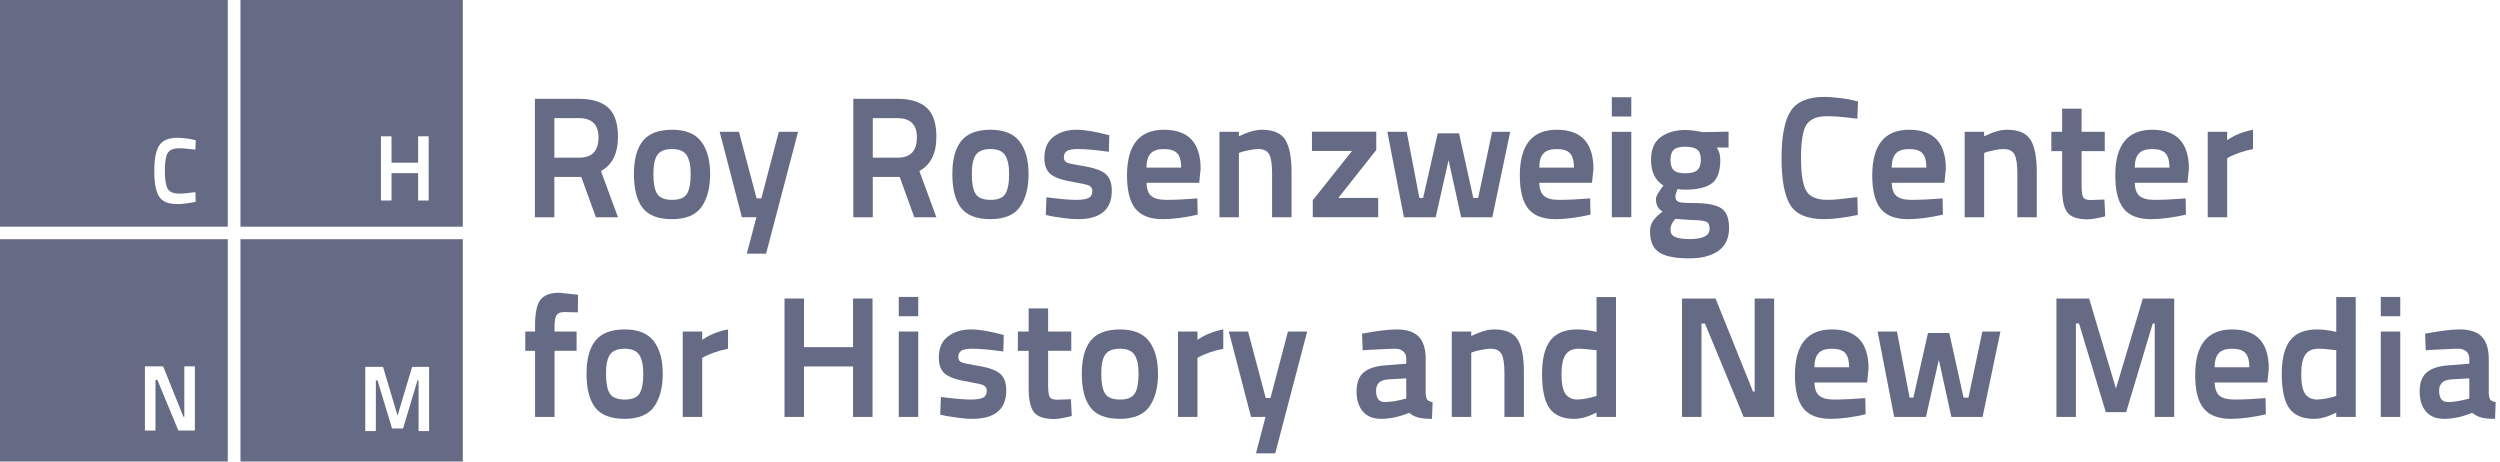
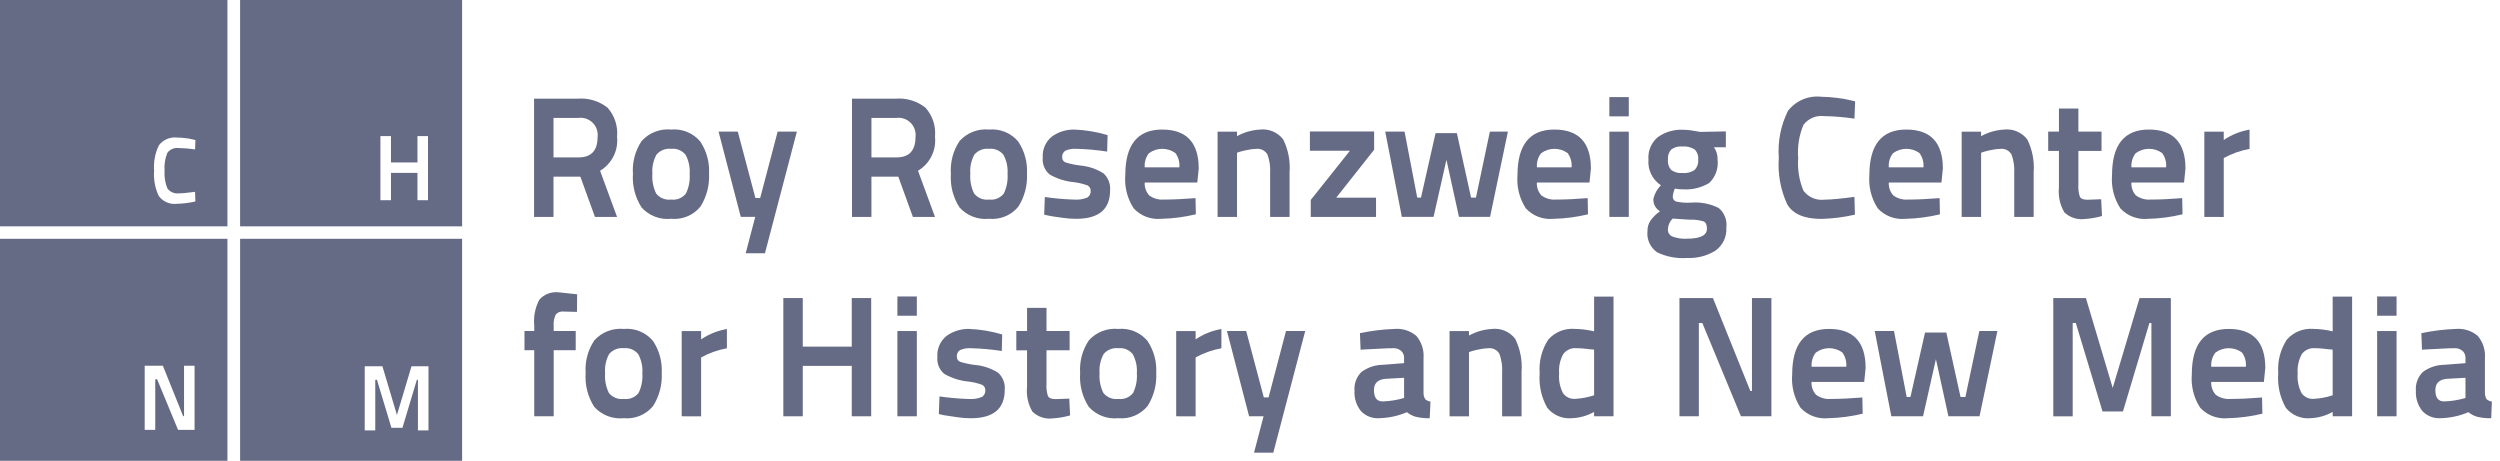
- <svg xmlns="http://www.w3.org/2000/svg" viewBox="0 0 260 48">
+ <svg xmlns="http://www.w3.org/2000/svg" width="217" height="40" viewBox="0 0 217 40">
  <g>
-     <path fill="#666B85" d="M0,0v23.576h23.689V0H0z M17.441,19.632c0.198,0.336,0.6,0.505,1.207,0.505c0.18,0,0.395-0.013,0.65-0.038     c0.442-0.044,0.682-0.071,0.721-0.08l0.301-0.038l0.029,1.005c-0.742,0.157-1.375,0.237-1.896,0.24     c-0.959,0-1.601-0.272-1.924-0.816c-0.323-0.527-0.484-1.402-0.484-2.624c0-1.244,0.172-2.132,0.517-2.663     c0.348-0.528,0.976-0.792,1.89-0.792c0.252,0,0.536,0.02,0.855,0.059c0.288,0.031,0.54,0.074,0.758,0.13l0.293,0.069l-0.038,0.973     c-0.755-0.098-1.324-0.145-1.711-0.142c-0.572,0-0.962,0.165-1.169,0.495c-0.197,0.323-0.297,0.947-0.297,1.871     C17.144,18.671,17.244,19.287,17.441,19.632z" />
-     <path fill="#666B85" d="M25.009,0v23.576h23.124V0H25.009z M44.581,20.853h-1.098v-2.846h-2.765v2.846h-1.099v-6.677h1.099v2.742     h2.765v-2.742h1.098V20.853z" />
-     <path fill="#666B85" d="M0,24.875V48h23.689V24.875H0z M20.265,44.775h-1.718l-2.183-5.269h-0.194v5.269h-1.098v-6.678h1.892     l2.112,5.248h0.093v-5.248h1.097V44.775z" />
-     <path fill="#666B85" d="M25.009,24.875V48h23.124V24.875H25.009z M44.629,44.829h-1.097V39.56l-0.112-0.001l-1.501,5h-1.147     l-1.509-4.999h-0.175v5.269h-1.099v-6.678h1.844l1.512,5.075l1.517-5.075h1.767V44.829z" />
+     <path d="M0,0V19.647H19.741V0ZM14.534,16.36a1.072,1.072,0,0,0,1.006.421c.15,0,.329-.011.542-.032q.552-.055.6-.067l.25-.031.025.837a8.02,8.02,0,0,1-1.58.2,1.71,1.71,0,0,1-1.6-.68,4.393,4.393,0,0,1-.4-2.186A4.252,4.252,0,0,1,13.8,12.6a1.743,1.743,0,0,1,1.575-.66,5.84,5.84,0,0,1,.712.05,4.345,4.345,0,0,1,.632.108l.244.057-.032.811a11.37,11.37,0,0,0-1.426-.118,1.061,1.061,0,0,0-.974.412,3.341,3.341,0,0,0-.247,1.56A3.385,3.385,0,0,0,14.534,16.36Z" fill="#666b85" />
+     <path d="M20.841,0V19.647h19.27V0Zm16.31,17.378h-.915V15.006h-2.3v2.372h-.916V11.813h.916V14.1h2.3V11.813h.915Z" fill="#666b85" />
+     <path d="M0,20.729V40H19.741V20.729ZM16.887,37.313H15.456l-1.819-4.391h-.162v4.391H12.56V31.748h1.577l1.76,4.373h.077V31.748h.914v5.565Z" fill="#666b85" />
+     <path d="M20.841,20.729V40h19.27V20.729Zm16.35,16.628h-.914v-4.39h-.094l-1.25,4.167h-.956l-1.258-4.166h-.146v4.391h-.915V31.793h1.536l1.26,4.229,1.264-4.229h1.473Z" fill="#666b85" />
    <g>
-       <path fill="#666B85" d="M55.628,22.593V10.277h4.554c1.388,0,2.419,0.313,3.096,0.939c0.665,0.632,0.995,1.639,0.989,3.024      c0,1.72-0.589,2.902-1.769,3.545l1.769,4.808h-2.296l-1.52-4.19h-2.799v4.19H55.628z M57.654,16.396h2.603      c1.318,0,1.98-0.701,1.986-2.103c0-1.333-0.674-2.002-2.021-2.008h-2.568V16.396z" />
-       <path fill="#666B85" d="M65.928,18.103c0-1.517,0.304-2.66,0.914-3.429c0.61-0.782,1.63-1.175,3.062-1.181      c1.402,0,2.415,0.416,3.036,1.246c0.61,0.813,0.914,1.934,0.914,3.363c0,1.428-0.298,2.569-0.897,3.422      c-0.598,0.84-1.617,1.262-3.054,1.269c-1.449,0-2.474-0.393-3.075-1.179C66.228,20.827,65.928,19.657,65.928,18.103z       M67.953,18.103c0,0.96,0.132,1.646,0.397,2.061c0.264,0.414,0.782,0.621,1.554,0.621c0.761,0,1.272-0.207,1.533-0.621      c0.262-0.415,0.393-1.102,0.393-2.061c0-0.894-0.142-1.554-0.427-1.98c-0.284-0.414-0.784-0.622-1.498-0.622      c-0.737,0-1.249,0.202-1.533,0.606C68.092,16.499,67.953,17.164,67.953,18.103z" />
-       <path fill="#666B85" d="M74.846,13.71h2.003l1.834,6.911l0.497,0.009l1.815-6.921h2.003l-3.325,12.672h-2.003l0.995-3.792      l-1.508,0.003L74.846,13.71z" />
-       <path fill="#666B85" d="M88.744,22.593V10.277h4.554c1.388,0,2.419,0.313,3.096,0.939c0.665,0.632,0.995,1.639,0.989,3.024      c0,1.72-0.589,2.902-1.769,3.545l1.769,4.808h-2.296l-1.52-4.19h-2.799v4.19H88.744z M90.769,16.396h2.603      c1.318,0,1.98-0.701,1.986-2.103c0-1.333-0.674-2.002-2.021-2.008h-2.568V16.396z" />
-       <path fill="#666B85" d="M99.044,18.103c0-1.517,0.304-2.66,0.914-3.429c0.61-0.782,1.63-1.175,3.062-1.181      c1.402,0,2.415,0.416,3.036,1.246c0.61,0.813,0.914,1.934,0.914,3.363c0,1.428-0.298,2.569-0.897,3.422      c-0.598,0.84-1.617,1.262-3.054,1.269c-1.449,0-2.474-0.393-3.075-1.179C99.343,20.827,99.044,19.657,99.044,18.103z       M101.069,18.103c0,0.96,0.132,1.646,0.397,2.061c0.264,0.414,0.782,0.621,1.554,0.621c0.761,0,1.272-0.207,1.533-0.621      c0.262-0.415,0.393-1.102,0.393-2.061c0-0.894-0.142-1.554-0.427-1.98c-0.284-0.414-0.784-0.622-1.498-0.622      c-0.737,0-1.249,0.202-1.533,0.606C101.208,16.499,101.069,17.164,101.069,18.103z" />
-       <path fill="#666B85" d="M108.613,16.424c0-0.989,0.322-1.725,0.963-2.207c0.642-0.482,1.441-0.724,2.396-0.724      c0.83,0,1.961,0.191,3.394,0.574l-0.043,1.721c-1.381-0.191-2.448-0.287-3.203-0.287c-0.546,0-0.927,0.064-1.141,0.191      c-0.228,0.139-0.34,0.367-0.34,0.682c0,0.267,0.119,0.449,0.358,0.546c0.214,0.088,0.714,0.193,1.499,0.318      c1.201,0.19,2.019,0.465,2.454,0.824c0.452,0.37,0.678,0.96,0.678,1.769c0,1.975-1.181,2.962-3.542,2.962      c-0.464,0-0.926-0.035-1.389-0.105c-0.746-0.101-1.21-0.171-1.389-0.209l-0.546-0.123l0.068-1.839      c1.398,0.179,2.418,0.269,3.061,0.269c0.642,0,1.088-0.068,1.337-0.204c0.251-0.136,0.375-0.37,0.375-0.702      c0-0.266-0.107-0.456-0.323-0.57c-0.191-0.098-0.656-0.209-1.394-0.335c-1.224-0.19-2.073-0.456-2.545-0.799      C108.855,17.823,108.613,17.239,108.613,16.424z" />
-       <path fill="#666B85" d="M117.209,18.248c0-3.17,1.282-4.754,3.846-4.754c2.535,0,3.806,1.353,3.811,4.059l-0.148,1.46h-5.485      c0.023,0.634,0.18,1.081,0.471,1.341c0.309,0.282,0.82,0.427,1.534,0.432c0.942,0,2.037-0.051,3.287-0.151l0.035,1.688      c-1.35,0.308-2.555,0.465-3.614,0.471c-1.327,0-2.282-0.364-2.864-1.091C117.5,20.975,117.209,19.824,117.209,18.248z       M119.234,17.431h3.607c0-0.69-0.136-1.186-0.41-1.487c-0.261-0.29-0.72-0.438-1.376-0.443c-0.645,0-1.107,0.153-1.385,0.459      C119.379,16.271,119.234,16.761,119.234,17.431z" />
-       <path fill="#666B85" d="M126.822,22.593V13.71h2.025v0.468c0.927-0.456,1.721-0.685,2.381-0.685c1.185,0,1.996,0.345,2.435,1.034      c0.439,0.689,0.659,1.828,0.659,3.416v4.65h-2.025v-4.562c0-0.915-0.093-1.561-0.278-1.938c-0.203-0.401-0.597-0.598-1.182-0.592      c-0.232,0-0.516,0.034-0.852,0.103c-0.417,0.08-0.689,0.143-0.817,0.189l-0.322,0.111v6.69H126.822z" />
-       <path fill="#666B85" d="M136.528,22.593v-1.767l4.079-5.126h-4.163v-2.008h6.688v1.906l-3.946,4.986h4.146v2.008H136.528z" />
-       <path fill="#666B85" d="M144.284,13.71h2.014l1.315,6.875h0.391l1.521-6.719h2.216l1.482,6.719h0.508l1.449-6.875h1.88      l-1.859,8.883h-3.244l-1.304-5.947l-1.341,5.947h-3.304L144.284,13.71z" />
-       <path fill="#666B85" d="M158.06,18.248c0-3.17,1.282-4.754,3.846-4.754c2.535,0,3.805,1.353,3.811,4.059l-0.148,1.46h-5.484      c0.023,0.634,0.18,1.081,0.471,1.341c0.309,0.282,0.82,0.427,1.534,0.432c0.942,0,2.037-0.051,3.287-0.151l0.035,1.688      c-1.35,0.308-2.555,0.465-3.614,0.471c-1.327,0-2.282-0.364-2.864-1.091C158.351,20.975,158.06,19.824,158.06,18.248z       M160.086,17.431h3.607c0-0.69-0.136-1.186-0.41-1.487c-0.261-0.29-0.72-0.438-1.376-0.443c-0.645,0-1.107,0.153-1.385,0.459      C160.23,16.271,160.086,16.761,160.086,17.431z" />
-       <path fill="#666B85" d="M167.63,12.12v-2.008h2.025v2.008H167.63z M167.63,22.593V13.71h2.025v8.883H167.63z" />
-       <path fill="#666B85" d="M171.602,24.071c0-0.43,0.107-0.797,0.32-1.101c0.224-0.325,0.553-0.648,0.986-0.968      c-0.465-0.272-0.695-0.704-0.69-1.295c0-0.284,0.261-0.753,0.782-1.408c-0.858-0.533-1.289-1.423-1.295-2.668      c0-1.066,0.326-1.848,0.976-2.347c0.674-0.51,1.54-0.765,2.599-0.765c0.23,0,0.495,0.017,0.795,0.052      c0.178,0.023,0.42,0.064,0.726,0.122l0.284,0.052l2.686-0.052v1.651h-1.237c0.251,0.336,0.377,0.765,0.377,1.286      c0,1.188-0.293,2.001-0.877,2.438c-0.585,0.437-1.514,0.656-2.788,0.656c-0.319,0-0.581-0.023-0.785-0.07      c-0.145,0.365-0.217,0.632-0.217,0.8c0,0.266,0.107,0.446,0.323,0.539c0.203,0.081,0.72,0.122,1.551,0.122      c1.402,0,2.373,0.186,2.913,0.558c0.529,0.356,0.792,1.034,0.792,2.038c0,1.068-0.377,1.866-1.13,2.394      c-0.742,0.51-1.737,0.765-2.986,0.765c-1.441,0-2.479-0.198-3.113-0.596C171.934,25.864,171.602,25.13,171.602,24.071z       M173.731,16.631c0,0.498,0.113,0.855,0.339,1.069c0.233,0.214,0.624,0.322,1.176,0.322c0.594,0,1.01-0.101,1.247-0.304      c0.262-0.226,0.393-0.588,0.393-1.087c0-0.516-0.125-0.872-0.375-1.069c-0.262-0.203-0.677-0.304-1.247-0.304      c-0.569,0-0.962,0.101-1.176,0.304C173.85,15.776,173.731,16.133,173.731,16.631z M173.731,23.879      c0,0.362,0.152,0.613,0.455,0.751c0.307,0.154,0.821,0.232,1.54,0.232c1.382,0,2.073-0.349,2.073-1.047      c0-0.405-0.119-0.658-0.358-0.759c-0.249-0.107-0.743-0.165-1.481-0.176l-1.734-0.113      C173.897,23.121,173.731,23.492,173.731,23.879z" />
-       <path fill="#666B85" d="M185.283,16.448c0-2.295,0.319-3.932,0.956-4.911c0.636-0.973,1.798-1.46,3.485-1.46      c0.464,0,0.988,0.037,1.573,0.111c0.533,0.057,0.999,0.136,1.399,0.238l0.539,0.127l-0.07,1.795      c-1.391-0.182-2.442-0.269-3.155-0.264c-1.055,0-1.773,0.304-2.156,0.913c-0.365,0.597-0.548,1.747-0.548,3.45      c0,1.633,0.183,2.768,0.548,3.406c0.365,0.621,1.107,0.931,2.225,0.931c0.33,0,0.73-0.023,1.199-0.07      c0.817-0.082,1.26-0.132,1.33-0.149l0.556-0.07l0.052,1.855c-1.368,0.289-2.532,0.437-3.494,0.442      c-1.769,0-2.952-0.501-3.552-1.504C185.58,20.316,185.283,18.702,185.283,16.448z" />
-       <path fill="#666B85" d="M194.713,18.248c0-3.17,1.282-4.754,3.846-4.754c2.535,0,3.805,1.353,3.811,4.059l-0.148,1.46h-5.485      c0.023,0.634,0.18,1.081,0.471,1.341c0.309,0.282,0.82,0.427,1.534,0.432c0.942,0,2.037-0.051,3.287-0.151l0.035,1.688      c-1.35,0.308-2.555,0.465-3.614,0.471c-1.327,0-2.281-0.364-2.864-1.091C195.004,20.975,194.713,19.824,194.713,18.248z       M196.738,17.431h3.607c0-0.69-0.136-1.186-0.41-1.487c-0.261-0.29-0.72-0.438-1.376-0.443c-0.645,0-1.107,0.153-1.385,0.459      C196.883,16.271,196.738,16.761,196.738,17.431z" />
-       <path fill="#666B85" d="M204.326,22.593V13.71h2.025v0.468c0.927-0.456,1.721-0.685,2.382-0.685c1.185,0,1.996,0.345,2.435,1.034      c0.439,0.689,0.659,1.828,0.659,3.416v4.65h-2.025v-4.562c0-0.915-0.093-1.561-0.278-1.938c-0.203-0.401-0.597-0.598-1.182-0.592      c-0.232,0-0.516,0.034-0.852,0.103c-0.417,0.08-0.69,0.143-0.817,0.189l-0.322,0.111v6.69H204.326z" />
-       <path fill="#666B85" d="M213.34,15.718V13.71h1.121v-2.408h2.025v2.408h2.408v2.008h-2.408v3.473c0,0.67,0.049,1.099,0.148,1.288      c0.104,0.216,0.365,0.324,0.782,0.324l1.443-0.052l0.087,1.747c-0.828,0.209-1.434,0.313-1.817,0.313      c-1.031,0-1.732-0.232-2.103-0.695c-0.382-0.475-0.571-1.332-0.565-2.571v-3.826H213.34z" />
-       <path fill="#666B85" d="M219.989,18.248c0-3.17,1.282-4.754,3.846-4.754c2.535,0,3.806,1.353,3.811,4.059l-0.148,1.46h-5.485      c0.023,0.634,0.18,1.081,0.471,1.341c0.309,0.282,0.82,0.427,1.534,0.432c0.942,0,2.037-0.051,3.287-0.151l0.035,1.688      c-1.35,0.308-2.555,0.465-3.614,0.471c-1.327,0-2.282-0.364-2.864-1.091C220.28,20.975,219.989,19.824,219.989,18.248z       M222.014,17.431h3.607c0-0.69-0.136-1.186-0.41-1.487c-0.261-0.29-0.72-0.438-1.376-0.443c-0.645,0-1.107,0.153-1.385,0.459      C222.159,16.271,222.014,16.761,222.014,17.431z" />
-       <path fill="#666B85" d="M229.602,22.593V13.71h2.025v0.868c0.759-0.529,1.654-0.891,2.686-1.085v2.008      c-1.078,0.22-1.973,0.537-2.686,0.952v6.14H229.602z" />
-       <path fill="#666B85" d="M54.629,36.486v-2.008h1.017v-0.572c0-1.338,0.183-2.244,0.548-2.716c0.382-0.496,1.043-0.745,1.982-0.745      l1.938,0.209l-0.017,1.833c-0.759-0.023-1.228-0.035-1.408-0.035c-0.394,0-0.662,0.106-0.804,0.317      c-0.142,0.212-0.213,0.604-0.213,1.178v0.53h2.295v2.008h-2.295v6.875h-2.025v-6.875H54.629z" />
-       <path fill="#666B85" d="M61,38.87c0-1.517,0.304-2.66,0.914-3.429c0.61-0.782,1.63-1.175,3.062-1.181      c1.402,0,2.415,0.416,3.036,1.246c0.61,0.813,0.914,1.934,0.914,3.363c0,1.428-0.298,2.569-0.897,3.422      c-0.598,0.84-1.617,1.262-3.054,1.269c-1.449,0-2.474-0.393-3.076-1.179C61.3,41.595,61,40.424,61,38.87z M63.025,38.87      c0,0.96,0.132,1.646,0.397,2.061c0.264,0.414,0.782,0.621,1.554,0.621c0.76,0,1.272-0.207,1.533-0.621      c0.262-0.415,0.392-1.102,0.392-2.061c0-0.894-0.142-1.554-0.427-1.98c-0.284-0.414-0.784-0.622-1.498-0.622      c-0.737,0-1.249,0.202-1.533,0.606C63.164,37.267,63.025,37.931,63.025,38.87z" />
-       <path fill="#666B85" d="M71.004,43.361v-8.883h2.025v0.868c0.759-0.529,1.654-0.891,2.686-1.085v2.008      c-1.078,0.22-1.973,0.537-2.686,0.952v6.14H71.004z" />
-       <path fill="#666B85" d="M81.591,43.361V31.045h2.025v5.059h5.102v-5.059h2.025v12.316h-2.025v-5.25h-5.102v5.25H81.591z" />
-       <path fill="#666B85" d="M93.472,32.887v-2.008h2.025v2.008H93.472z M93.472,43.361v-8.883h2.025v8.883H93.472z" />
-       <path fill="#666B85" d="M97.636,37.191c0-0.989,0.321-1.725,0.963-2.207c0.642-0.482,1.441-0.724,2.396-0.724      c0.83,0,1.961,0.191,3.394,0.574l-0.043,1.721c-1.381-0.191-2.448-0.287-3.203-0.287c-0.546,0-0.927,0.064-1.141,0.191      c-0.227,0.139-0.34,0.367-0.34,0.682c0,0.267,0.119,0.449,0.358,0.546c0.214,0.088,0.714,0.193,1.499,0.318      c1.201,0.19,2.019,0.465,2.454,0.824c0.452,0.37,0.678,0.96,0.678,1.769c0,1.975-1.181,2.962-3.542,2.962      c-0.464,0-0.926-0.035-1.389-0.105c-0.746-0.101-1.21-0.171-1.389-0.209l-0.546-0.123l0.068-1.839      c1.398,0.179,2.418,0.269,3.061,0.269c0.642,0,1.088-0.068,1.337-0.204c0.251-0.136,0.375-0.37,0.375-0.702      c0-0.266-0.107-0.456-0.323-0.57c-0.191-0.098-0.656-0.209-1.394-0.335c-1.224-0.19-2.073-0.456-2.545-0.799      C97.877,38.59,97.636,38.007,97.636,37.191z" />
-       <path fill="#666B85" d="M105.858,36.486v-2.008h1.121V32.07h2.025v2.408h2.408v2.008h-2.408v3.473c0,0.67,0.049,1.099,0.148,1.288      c0.104,0.216,0.365,0.324,0.782,0.324l1.443-0.052l0.087,1.747c-0.829,0.209-1.434,0.313-1.817,0.313      c-1.031,0-1.733-0.232-2.103-0.695c-0.382-0.475-0.571-1.332-0.565-2.571v-3.826H105.858z" />
-       <path fill="#666B85" d="M112.507,38.87c0-1.517,0.304-2.66,0.914-3.429c0.61-0.782,1.63-1.175,3.062-1.181      c1.402,0,2.415,0.416,3.036,1.246c0.61,0.813,0.914,1.934,0.914,3.363c0,1.428-0.298,2.569-0.897,3.422      c-0.598,0.84-1.617,1.262-3.054,1.269c-1.449,0-2.474-0.393-3.075-1.179C112.807,41.595,112.507,40.424,112.507,38.87z       M114.532,38.87c0,0.96,0.132,1.646,0.397,2.061c0.264,0.414,0.782,0.621,1.554,0.621c0.761,0,1.272-0.207,1.533-0.621      c0.262-0.415,0.393-1.102,0.393-2.061c0-0.894-0.142-1.554-0.427-1.98c-0.284-0.414-0.784-0.622-1.498-0.622      c-0.737,0-1.249,0.202-1.533,0.606C114.671,37.267,114.532,37.931,114.532,38.87z" />
-       <path fill="#666B85" d="M122.511,43.361v-8.883h2.025v0.868c0.759-0.529,1.654-0.891,2.686-1.085v2.008      c-1.078,0.22-1.973,0.537-2.686,0.952v6.14H122.511z" />
-       <path fill="#666B85" d="M127.796,34.478h2.003l1.834,6.911l0.497,0.009l1.815-6.921h2.003l-3.325,12.672h-2.003l0.995-3.792      l-1.508,0.003L127.796,34.478z" />
-       <path fill="#666B85" d="M141.085,40.719c0-0.906,0.243-1.567,0.73-1.982c0.487-0.416,1.23-0.662,2.228-0.74l2.205-0.172v-0.516      c0-0.332-0.101-0.586-0.306-0.761c-0.214-0.186-0.482-0.279-0.801-0.279c-0.395,0-0.878,0.017-1.447,0.052      c-0.156,0.012-0.629,0.035-1.414,0.069l-0.561,0.035l-0.068-1.721c1.491-0.289,2.69-0.437,3.597-0.443      c1.029,0,1.785,0.24,2.271,0.721c0.495,0.493,0.747,1.27,0.753,2.331v3.63c0.023,0.304,0.081,0.517,0.174,0.638      c0.093,0.104,0.275,0.187,0.548,0.25l-0.07,1.73c-0.63,0-1.117-0.049-1.457-0.148c-0.306-0.081-0.611-0.24-0.917-0.478      c-1.033,0.417-2.003,0.626-2.909,0.626c-0.821,0-1.449-0.248-1.885-0.745C141.309,42.307,141.085,41.608,141.085,40.719z       M143.111,40.627c0,0.791,0.301,1.186,0.907,1.186c0.604,0,1.347-0.122,2.231-0.364V39.35l-1.943,0.109      C143.509,39.531,143.111,39.92,143.111,40.627z" />
-       <path fill="#666B85" d="M150.985,43.361v-8.883h2.025v0.468c0.927-0.456,1.721-0.685,2.382-0.685c1.185,0,1.996,0.345,2.435,1.034      c0.439,0.689,0.659,1.828,0.659,3.416v4.65h-2.025v-4.562c0-0.915-0.093-1.561-0.278-1.938c-0.203-0.401-0.597-0.598-1.182-0.592      c-0.232,0-0.516,0.034-0.852,0.103c-0.417,0.08-0.689,0.143-0.817,0.189l-0.322,0.111v6.69H150.985z" />
-       <path fill="#666B85" d="M160.372,38.882c0-1.584,0.298-2.755,0.897-3.511c0.585-0.739,1.511-1.11,2.776-1.11      c0.592,0,1.257,0.085,1.995,0.254v-3.618h2.025v12.464h-2.025v-0.454c-0.855,0.436-1.627,0.654-2.318,0.654      c-1.176,0-2.029-0.36-2.557-1.081C160.636,41.747,160.372,40.548,160.372,38.882z M162.398,38.898      c0,0.981,0.133,1.665,0.401,2.051c0.272,0.397,0.688,0.598,1.246,0.603c0.604-0.022,1.269-0.146,1.995-0.372v-4.755l-0.035-0.008      c-0.023-0.006-0.061-0.012-0.113-0.017c-0.052-0.006-0.11-0.009-0.175-0.009l-0.749-0.083c-0.191-0.022-0.453-0.035-0.784-0.041      c-0.616,0-1.068,0.204-1.354,0.612C162.541,37.288,162.398,37.961,162.398,38.898z" />
-       <path fill="#666B85" d="M174.931,43.361V31.045h3.488l3.895,9.68h0.17v-9.68h2.025v12.316h-3.173l-4.024-9.717h-0.356v9.717      H174.931z" />
-       <path fill="#666B85" d="M186.673,39.015c0-3.17,1.282-4.754,3.846-4.754c2.535,0,3.805,1.353,3.811,4.059l-0.148,1.46h-5.485      c0.023,0.634,0.18,1.081,0.471,1.341c0.309,0.282,0.82,0.427,1.534,0.432c0.942,0,2.037-0.051,3.287-0.151l0.035,1.688      c-1.35,0.308-2.555,0.465-3.614,0.471c-1.327,0-2.282-0.364-2.864-1.091C186.965,41.743,186.673,40.591,186.673,39.015z       M188.699,38.198h3.607c0-0.69-0.136-1.186-0.41-1.487c-0.261-0.29-0.72-0.438-1.376-0.443c-0.645,0-1.107,0.153-1.385,0.459      C188.843,37.038,188.699,37.529,188.699,38.198z" />
-       <path fill="#666B85" d="M195.27,34.478h2.014l1.315,6.875h0.391l1.521-6.719h2.216l1.482,6.719h0.508l1.449-6.875h1.88      l-1.859,8.883h-3.244l-1.304-5.947l-1.341,5.947h-3.304L195.27,34.478z" />
-       <path fill="#666B85" d="M213.87,43.361V31.045h3.398l2.79,9.361l2.799-9.361h3.259v12.316h-2.025v-9.717l-0.206-0.001      l-2.765,9.221h-2.117l-2.784-9.22h-0.325v9.718H213.87z" />
-       <path fill="#666B85" d="M228.298,39.015c0-3.17,1.282-4.754,3.846-4.754c2.535,0,3.805,1.353,3.811,4.059l-0.148,1.46h-5.484      c0.023,0.634,0.18,1.081,0.471,1.341c0.309,0.282,0.82,0.427,1.534,0.432c0.942,0,2.037-0.051,3.287-0.151l0.035,1.688      c-1.35,0.308-2.555,0.465-3.614,0.471c-1.327,0-2.282-0.364-2.864-1.091C228.589,41.743,228.298,40.591,228.298,39.015z       M230.323,38.198h3.607c0-0.69-0.136-1.186-0.41-1.487c-0.261-0.29-0.72-0.438-1.376-0.443c-0.645,0-1.107,0.153-1.385,0.459      C230.468,37.038,230.323,37.529,230.323,38.198z" />
-       <path fill="#666B85" d="M237.303,38.882c0-1.584,0.298-2.755,0.897-3.511c0.585-0.739,1.511-1.11,2.776-1.11      c0.592,0,1.257,0.085,1.995,0.254v-3.618h2.025v12.464h-2.025v-0.454c-0.855,0.436-1.627,0.654-2.318,0.654      c-1.176,0-2.03-0.36-2.557-1.081C237.566,41.747,237.303,40.548,237.303,38.882z M239.328,38.898c0,0.981,0.133,1.665,0.401,2.051      c0.272,0.397,0.688,0.598,1.246,0.603c0.604-0.022,1.269-0.146,1.995-0.372v-4.755l-0.035-0.008      c-0.023-0.006-0.061-0.012-0.113-0.017c-0.052-0.006-0.11-0.009-0.175-0.009l-0.749-0.083c-0.191-0.022-0.453-0.035-0.784-0.041      c-0.616,0-1.068,0.204-1.354,0.612C239.471,37.288,239.328,37.961,239.328,38.898z" />
-       <path fill="#666B85" d="M247.602,32.887v-2.008h2.025v2.008H247.602z M247.602,43.361v-8.883h2.025v8.883H247.602z" />
-       <path fill="#666B85" d="M251.644,40.719c0-0.906,0.243-1.567,0.73-1.982c0.487-0.416,1.23-0.662,2.228-0.74l2.205-0.172v-0.516      c0-0.332-0.101-0.586-0.306-0.761c-0.214-0.186-0.482-0.279-0.801-0.279c-0.395,0-0.878,0.017-1.447,0.052      c-0.157,0.012-0.629,0.035-1.414,0.069l-0.561,0.035l-0.068-1.721c1.491-0.289,2.69-0.437,3.597-0.443      c1.028,0,1.785,0.24,2.271,0.721c0.495,0.493,0.747,1.27,0.753,2.331v3.63c0.023,0.304,0.081,0.517,0.174,0.638      c0.093,0.104,0.275,0.187,0.548,0.25l-0.069,1.73c-0.63,0-1.117-0.049-1.457-0.148c-0.306-0.081-0.611-0.24-0.917-0.478      c-1.033,0.417-2.003,0.626-2.909,0.626c-0.821,0-1.449-0.248-1.885-0.745C251.867,42.307,251.644,41.608,251.644,40.719z       M253.669,40.627c0,0.791,0.301,1.186,0.907,1.186c0.604,0,1.347-0.122,2.231-0.364V39.35l-1.943,0.109      C254.068,39.531,253.669,39.92,253.669,40.627z" />
+       <path d="M46.357,18.828V8.564h3.8a3.692,3.692,0,0,1,2.58.783,3.319,3.319,0,0,1,.824,2.52,3.062,3.062,0,0,1-1.474,2.954l1.474,4.007H51.642l-1.266-3.492H48.043v3.492Zm1.688-5.165h2.169q1.649,0,1.655-1.752a1.488,1.488,0,0,0-1.684-1.674h-2.14Z" fill="#666b85" />
+       <path d="M54.94,15.086a4.533,4.533,0,0,1,.762-2.858,3.061,3.061,0,0,1,2.551-.984,2.953,2.953,0,0,1,2.53,1.039,4.57,4.57,0,0,1,.762,2.8,4.876,4.876,0,0,1-.747,2.852,2.931,2.931,0,0,1-2.546,1.057,3.03,3.03,0,0,1-2.562-.982A4.783,4.783,0,0,1,54.94,15.086Zm1.688,0a3.333,3.333,0,0,0,.33,1.717,1.424,1.424,0,0,0,1.3.518,1.4,1.4,0,0,0,1.278-.518,3.361,3.361,0,0,0,.327-1.717,3.012,3.012,0,0,0-.356-1.65,1.405,1.405,0,0,0-1.248-.518,1.455,1.455,0,0,0-1.277.505A2.953,2.953,0,0,0,56.628,15.086Z" fill="#666b85" />
+       <path d="M62.372,11.425h1.669l1.528,5.759.414.008L67.5,11.424h1.669l-2.771,10.56H64.725l.829-3.16-1.256,0Z" fill="#666b85" />
+       <path d="M73.953,18.828V8.564h3.8a3.688,3.688,0,0,1,2.58.783,3.315,3.315,0,0,1,.825,2.52,3.061,3.061,0,0,1-1.475,2.954l1.475,4.007H79.239l-1.266-3.492H75.64v3.492Zm1.688-5.165H77.81q1.647,0,1.655-1.752a1.489,1.489,0,0,0-1.684-1.674h-2.14Z" fill="#666b85" />
+       <path d="M82.537,15.086a4.539,4.539,0,0,1,.761-2.858,3.064,3.064,0,0,1,2.552-.984,2.956,2.956,0,0,1,2.53,1.039,4.576,4.576,0,0,1,.762,2.8,4.876,4.876,0,0,1-.748,2.852,2.928,2.928,0,0,1-2.545,1.057,3.029,3.029,0,0,1-2.562-.982A4.776,4.776,0,0,1,82.537,15.086Zm1.687,0a3.321,3.321,0,0,0,.331,1.717,1.424,1.424,0,0,0,1.295.518,1.4,1.4,0,0,0,1.278-.518,3.361,3.361,0,0,0,.327-1.717,3.012,3.012,0,0,0-.356-1.65,1.405,1.405,0,0,0-1.248-.518,1.459,1.459,0,0,0-1.278.505A2.961,2.961,0,0,0,84.224,15.086Z" fill="#666b85" />
+       <path d="M90.511,13.687a2.152,2.152,0,0,1,.8-1.839,3.231,3.231,0,0,1,2-.6,11.639,11.639,0,0,1,2.828.479L96.1,13.157a20.936,20.936,0,0,0-2.669-.239,2.014,2.014,0,0,0-.951.159.613.613,0,0,0-.283.568.449.449,0,0,0,.3.455,7.317,7.317,0,0,0,1.249.265,4.5,4.5,0,0,1,2.045.687,1.8,1.8,0,0,1,.565,1.474q0,2.469-2.952,2.468a7.75,7.75,0,0,1-1.157-.087c-.622-.084-1.009-.143-1.158-.174l-.455-.1.057-1.532a22.6,22.6,0,0,0,2.551.224,2.552,2.552,0,0,0,1.114-.17.61.61,0,0,0,.312-.585.494.494,0,0,0-.269-.475,5.23,5.23,0,0,0-1.162-.279,5.2,5.2,0,0,1-2.12-.666A1.684,1.684,0,0,1,90.511,13.687Z" fill="#666b85" />
+       <path d="M97.674,15.207q0-3.963,3.2-3.962,3.169,0,3.176,3.382l-.123,1.217H99.361a1.524,1.524,0,0,0,.392,1.118,1.9,1.9,0,0,0,1.279.36q1.177,0,2.739-.126L103.8,18.6a14.049,14.049,0,0,1-3.012.393,2.879,2.879,0,0,1-2.386-.909A4.6,4.6,0,0,1,97.674,15.207Zm1.688-.681h3.006a1.819,1.819,0,0,0-.342-1.239,1.95,1.95,0,0,0-2.3.013A1.746,1.746,0,0,0,99.362,14.526Z" fill="#666b85" />
+       <path d="M105.685,18.828v-7.4h1.688v.39a4.673,4.673,0,0,1,1.984-.571,2.22,2.22,0,0,1,2.029.862,5.522,5.522,0,0,1,.549,2.847v3.875h-1.688v-3.8a4,4,0,0,0-.231-1.615.985.985,0,0,0-.985-.493,3.65,3.65,0,0,0-.71.085,5.6,5.6,0,0,0-.681.158l-.268.092v5.575Z" fill="#666b85" />
+       <path d="M113.773,18.828V17.355l3.4-4.272H113.7V11.41h5.574V13l-3.289,4.155h3.455v1.674h-5.67Z" fill="#666b85" />
+       <path d="M120.237,11.425h1.678l1.1,5.729h.326l1.267-5.6h1.847l1.235,5.6h.423l1.208-5.729h1.566l-1.549,7.4h-2.7l-1.087-4.955-1.117,4.955h-2.754Z" fill="#666b85" />
+       <path d="M131.717,15.207q0-3.963,3.2-3.962,3.168,0,3.175,3.382l-.123,1.217H133.4a1.52,1.52,0,0,0,.393,1.118,1.892,1.892,0,0,0,1.278.36q1.178,0,2.739-.126l.029,1.406a14.048,14.048,0,0,1-3.011.393,2.881,2.881,0,0,1-2.387-.909A4.6,4.6,0,0,1,131.717,15.207Zm1.688-.681h3.006a1.819,1.819,0,0,0-.342-1.239,1.95,1.95,0,0,0-2.3.013A1.746,1.746,0,0,0,133.405,14.526Z" fill="#666b85" />
+       <path d="M139.692,10.1V8.427h1.687V10.1Zm0,8.728v-7.4h1.687v7.4Z" fill="#666b85" />
+       <path d="M143,20.059a1.56,1.56,0,0,1,.266-.917,3.547,3.547,0,0,1,.822-.807,1.148,1.148,0,0,1-.575-1.079,2.481,2.481,0,0,1,.652-1.174,2.424,2.424,0,0,1-1.079-2.223A2.309,2.309,0,0,1,143.9,11.9a3.489,3.489,0,0,1,2.166-.637,5.818,5.818,0,0,1,.662.043c.148.019.35.054.6.1l.237.043,2.238-.043v1.376h-1.031a1.736,1.736,0,0,1,.314,1.071,2.4,2.4,0,0,1-.73,2.032,3.919,3.919,0,0,1-2.324.547,3.01,3.01,0,0,1-.654-.059,2.08,2.08,0,0,0-.181.667.441.441,0,0,0,.27.449,4.705,4.705,0,0,0,1.292.1,4.541,4.541,0,0,1,2.427.465,1.9,1.9,0,0,1,.66,1.7,2.275,2.275,0,0,1-.941,2,4.325,4.325,0,0,1-2.488.638,5.085,5.085,0,0,1-2.595-.5A1.987,1.987,0,0,1,143,20.059Zm1.774-6.2a1.188,1.188,0,0,0,.282.891,1.438,1.438,0,0,0,.98.268,1.621,1.621,0,0,0,1.039-.253,1.133,1.133,0,0,0,.328-.906,1.08,1.08,0,0,0-.312-.891,1.707,1.707,0,0,0-1.04-.253,1.439,1.439,0,0,0-.98.253A1.152,1.152,0,0,0,144.776,13.859Zm0,6.04a.628.628,0,0,0,.379.626,3.087,3.087,0,0,0,1.283.193q1.728,0,1.728-.872c0-.338-.1-.549-.3-.633a3.837,3.837,0,0,0-1.234-.146l-1.445-.095A1.358,1.358,0,0,0,144.776,19.9Z" fill="#666b85" />
+       <path d="M154.4,13.707a7.833,7.833,0,0,1,.8-4.093A3.209,3.209,0,0,1,158.1,8.4a10.47,10.47,0,0,1,1.311.092,8.442,8.442,0,0,1,1.166.2l.449.106-.058,1.5a20.861,20.861,0,0,0-2.629-.22,1.955,1.955,0,0,0-1.8.761,6.127,6.127,0,0,0-.457,2.875,6.2,6.2,0,0,0,.457,2.838,1.972,1.972,0,0,0,1.854.776q.413,0,1-.058,1.022-.1,1.109-.124l.463-.059.043,1.546a14.806,14.806,0,0,1-2.911.368q-2.211,0-2.96-1.253A8.163,8.163,0,0,1,154.4,13.707Z" fill="#666b85" />
+       <path d="M162.261,15.207q0-3.963,3.205-3.962,3.168,0,3.176,3.382l-.124,1.217h-4.571a1.524,1.524,0,0,0,.393,1.118,1.892,1.892,0,0,0,1.278.36q1.178,0,2.739-.126l.03,1.406a14.049,14.049,0,0,1-3.012.393,2.883,2.883,0,0,1-2.387-.909A4.6,4.6,0,0,1,162.261,15.207Zm1.687-.681h3.006a1.814,1.814,0,0,0-.342-1.239,1.949,1.949,0,0,0-2.3.013A1.746,1.746,0,0,0,163.948,14.526Z" fill="#666b85" />
+       <path d="M170.272,18.828v-7.4h1.687v.39a4.677,4.677,0,0,1,1.985-.571,2.218,2.218,0,0,1,2.029.862,5.522,5.522,0,0,1,.549,2.847v3.875h-1.687v-3.8a3.992,3.992,0,0,0-.232-1.615.984.984,0,0,0-.985-.493,3.659,3.659,0,0,0-.71.085,5.6,5.6,0,0,0-.681.158l-.268.092v5.575Z" fill="#666b85" />
+       <path d="M177.783,13.1V11.425h.934V9.418h1.688v2.007h2.007V13.1h-2.007v2.894a2.869,2.869,0,0,0,.123,1.074q.131.27.652.27l1.2-.044.073,1.456a7.007,7.007,0,0,1-1.514.261,2.158,2.158,0,0,1-1.753-.579,3.513,3.513,0,0,1-.471-2.143V13.1h-.934Z" fill="#666b85" />
+       <path d="M183.324,15.207q0-3.963,3.2-3.962,3.169,0,3.176,3.382l-.123,1.217h-4.571a1.524,1.524,0,0,0,.392,1.118,1.9,1.9,0,0,0,1.279.36q1.178,0,2.739-.126l.029,1.406a14.049,14.049,0,0,1-3.012.393,2.88,2.88,0,0,1-2.386-.909A4.6,4.6,0,0,1,183.324,15.207Zm1.688-.681h3.006a1.819,1.819,0,0,0-.342-1.239,1.95,1.95,0,0,0-2.3.013A1.746,1.746,0,0,0,185.012,14.526Z" fill="#666b85" />
+       <path d="M191.335,18.828v-7.4h1.687v.723a5.713,5.713,0,0,1,2.239-.9v1.673a7.416,7.416,0,0,0-2.239.794v5.116Z" fill="#666b85" />
+       <path d="M45.524,30.405V28.732h.848v-.477a3.943,3.943,0,0,1,.456-2.263,1.963,1.963,0,0,1,1.652-.621l1.615.174-.014,1.527q-.95-.028-1.174-.029a.753.753,0,0,0-.67.265,1.9,1.9,0,0,0-.177.981v.442h1.912V30.4H48.06v5.729H46.372V30.4h-.848Z" fill="#666b85" />
+       <path d="M50.833,32.392a4.539,4.539,0,0,1,.762-2.858,3.059,3.059,0,0,1,2.552-.984,2.958,2.958,0,0,1,2.53,1.038,4.581,4.581,0,0,1,.761,2.8,4.87,4.87,0,0,1-.747,2.851A2.931,2.931,0,0,1,54.146,36.3a3.035,3.035,0,0,1-2.564-.983A4.782,4.782,0,0,1,50.833,32.392Zm1.688,0a3.324,3.324,0,0,0,.331,1.717,1.423,1.423,0,0,0,1.3.518,1.4,1.4,0,0,0,1.277-.518,3.364,3.364,0,0,0,.327-1.717,3.021,3.021,0,0,0-.356-1.65,1.407,1.407,0,0,0-1.248-.519,1.46,1.46,0,0,0-1.278.505A2.979,2.979,0,0,0,52.521,32.392Z" fill="#666b85" />
+       <path d="M59.17,36.134v-7.4h1.687v.723a5.713,5.713,0,0,1,2.239-.9v1.673a7.406,7.406,0,0,0-2.239.794v5.116Z" fill="#666b85" />
+       <path d="M67.993,36.134V25.871H69.68v4.216h4.252V25.871h1.687V36.134H73.932V31.759H69.68v4.375Z" fill="#666b85" />
+       <path d="M77.893,27.406V25.733h1.688v1.673Zm0,8.728v-7.4h1.688v7.4Z" fill="#666b85" />
+       <path d="M81.363,30.993a2.153,2.153,0,0,1,.8-1.84,3.236,3.236,0,0,1,2-.6,11.684,11.684,0,0,1,2.829.478l-.036,1.435a20.8,20.8,0,0,0-2.669-.24,2.009,2.009,0,0,0-.951.16.613.613,0,0,0-.283.568.45.45,0,0,0,.3.455,7.341,7.341,0,0,0,1.249.265,4.482,4.482,0,0,1,2.045.687,1.8,1.8,0,0,1,.565,1.474q0,2.469-2.951,2.468a7.773,7.773,0,0,1-1.158-.087q-.933-.128-1.157-.175l-.455-.1.056-1.533a22.421,22.421,0,0,0,2.551.225,2.549,2.549,0,0,0,1.114-.17.611.611,0,0,0,.313-.585.5.5,0,0,0-.269-.475,5.226,5.226,0,0,0-1.162-.28,5.206,5.206,0,0,1-2.121-.665A1.681,1.681,0,0,1,81.363,30.993Z" fill="#666b85" />
+       <path d="M88.215,30.405V28.732h.934V26.725h1.688v2.007h2.006v1.673H90.837V33.3a2.863,2.863,0,0,0,.123,1.073q.13.27.652.27l1.2-.043.073,1.456a7.017,7.017,0,0,1-1.514.261,2.155,2.155,0,0,1-1.753-.579,3.513,3.513,0,0,1-.471-2.143V30.406h-.934Z" fill="#666b85" />
+       <path d="M93.756,32.392a4.533,4.533,0,0,1,.762-2.858,3.058,3.058,0,0,1,2.551-.984,2.956,2.956,0,0,1,2.53,1.038,4.575,4.575,0,0,1,.762,2.8,4.863,4.863,0,0,1-.748,2.851A2.928,2.928,0,0,1,97.068,36.3a3.031,3.031,0,0,1-2.562-.983A4.775,4.775,0,0,1,93.756,32.392Zm1.687,0a3.324,3.324,0,0,0,.331,1.717,1.424,1.424,0,0,0,1.3.518,1.4,1.4,0,0,0,1.278-.518,3.364,3.364,0,0,0,.327-1.717,3.012,3.012,0,0,0-.356-1.65,1.406,1.406,0,0,0-1.248-.519,1.461,1.461,0,0,0-1.278.505A2.97,2.97,0,0,0,95.443,32.392Z" fill="#666b85" />
+       <path d="M102.093,36.134v-7.4h1.687v.723a5.708,5.708,0,0,1,2.238-.9v1.673a7.4,7.4,0,0,0-2.238.794v5.116Z" fill="#666b85" />
+       <path d="M106.5,28.732h1.669l1.528,5.759.414.007,1.513-5.767h1.669l-2.771,10.56H108.85l.829-3.16-1.257,0Z" fill="#666b85" />
+       <path d="M117.571,33.933a2.056,2.056,0,0,1,.608-1.652,3.207,3.207,0,0,1,1.857-.617l1.837-.143v-.43a.786.786,0,0,0-.255-.634.981.981,0,0,0-.667-.233c-.329,0-.732.014-1.206.043-.13.011-.524.03-1.178.058l-.468.029-.056-1.434a17.137,17.137,0,0,1,3-.369,2.593,2.593,0,0,1,1.892.6,2.666,2.666,0,0,1,.628,1.942v3.025a1.029,1.029,0,0,0,.145.532.883.883,0,0,0,.457.208L124.1,36.3a4.608,4.608,0,0,1-1.214-.123,2.149,2.149,0,0,1-.764-.4,6.489,6.489,0,0,1-2.424.522,1.978,1.978,0,0,1-1.571-.621A2.56,2.56,0,0,1,117.571,33.933Zm1.688-.077c0,.659.251.988.756.988a7.307,7.307,0,0,0,1.859-.3V32.792l-1.619.09Q119.259,32.972,119.259,33.856Z" fill="#666b85" />
+       <path d="M125.821,36.134v-7.4h1.687v.39a4.677,4.677,0,0,1,1.985-.571,2.217,2.217,0,0,1,2.029.861,5.526,5.526,0,0,1,.55,2.847v3.875h-1.688v-3.8a3.972,3.972,0,0,0-.232-1.614.983.983,0,0,0-.985-.494,3.67,3.67,0,0,0-.71.086,5.563,5.563,0,0,0-.68.158l-.269.092v5.575h-1.687Z" fill="#666b85" />
+       <path d="M133.643,32.4a4.688,4.688,0,0,1,.748-2.926,2.771,2.771,0,0,1,2.313-.925,7.577,7.577,0,0,1,1.663.211V25.747h1.687V36.134h-1.687v-.378a4.33,4.33,0,0,1-1.932.545,2.464,2.464,0,0,1-2.131-.9A5.234,5.234,0,0,1,133.643,32.4Zm1.689.013a3.157,3.157,0,0,0,.334,1.709,1.188,1.188,0,0,0,1.038.5,6.468,6.468,0,0,0,1.663-.31V30.354l-.03-.007a.621.621,0,0,0-.094-.014,1.275,1.275,0,0,0-.146-.007l-.624-.069c-.159-.019-.377-.03-.653-.035a1.282,1.282,0,0,0-1.128.51A3,3,0,0,0,135.332,32.415Z" fill="#666b85" />
+       <path d="M145.776,36.134V25.871h2.907l3.245,8.066h.142V25.871h1.688V36.134h-2.645l-3.353-8.1h-.3v8.1Z" fill="#666b85" />
+       <path d="M155.561,32.512q0-3.962,3.2-3.961,3.168,0,3.176,3.382l-.124,1.217h-4.57a1.517,1.517,0,0,0,.392,1.117,1.894,1.894,0,0,0,1.278.36q1.178,0,2.739-.125l.03,1.406a14.049,14.049,0,0,1-3.012.393,2.884,2.884,0,0,1-2.387-.909A4.608,4.608,0,0,1,155.561,32.512Zm1.688-.68h3.006a1.814,1.814,0,0,0-.342-1.239,1.946,1.946,0,0,0-2.3.013A1.748,1.748,0,0,0,157.249,31.832Z" fill="#666b85" />
+       <path d="M162.725,28.732H164.4l1.1,5.729h.326l1.268-5.6h1.846l1.235,5.6h.423l1.208-5.729h1.567l-1.549,7.4h-2.7l-1.086-4.956-1.118,4.956h-2.753Z" fill="#666b85" />
+       <path d="M178.225,36.134V25.871h2.832l2.325,7.8,2.332-7.8h2.716V36.134h-1.688v-8.1h-.171l-2.3,7.684H182.5l-2.32-7.683h-.27v8.1h-1.687Z" fill="#666b85" />
+       <path d="M190.248,32.512q0-3.962,3.205-3.961,3.169,0,3.176,3.382l-.123,1.217h-4.57a1.521,1.521,0,0,0,.392,1.117,1.9,1.9,0,0,0,1.279.36q1.177,0,2.739-.125l.029,1.406a14.049,14.049,0,0,1-3.012.393,2.883,2.883,0,0,1-2.386-.909A4.594,4.594,0,0,1,190.248,32.512Zm1.688-.68h3.006a1.819,1.819,0,0,0-.342-1.239,1.946,1.946,0,0,0-2.3.013A1.753,1.753,0,0,0,191.936,31.832Z" fill="#666b85" />
+       <path d="M197.752,32.4a4.688,4.688,0,0,1,.748-2.926,2.773,2.773,0,0,1,2.313-.925,7.57,7.57,0,0,1,1.663.211V25.747h1.687V36.134h-1.687v-.378a4.33,4.33,0,0,1-1.932.545,2.464,2.464,0,0,1-2.131-.9A5.234,5.234,0,0,1,197.752,32.4Zm1.688.013a3.167,3.167,0,0,0,.334,1.709,1.191,1.191,0,0,0,1.039.5,6.468,6.468,0,0,0,1.662-.31V30.354l-.029-.007a.643.643,0,0,0-.094-.014,1.3,1.3,0,0,0-.146-.007l-.624-.069c-.159-.019-.378-.03-.654-.035a1.282,1.282,0,0,0-1.128.51A3,3,0,0,0,199.44,32.415Z" fill="#666b85" />
+       <path d="M206.335,27.406V25.733h1.687v1.673Zm0,8.728v-7.4h1.687v7.4Z" fill="#666b85" />
+       <path d="M209.7,33.933a2.057,2.057,0,0,1,.609-1.652,3.2,3.2,0,0,1,1.856-.617l1.838-.143v-.43a.786.786,0,0,0-.255-.634.985.985,0,0,0-.668-.233q-.494,0-1.206.043c-.13.011-.524.03-1.178.058l-.467.029-.057-1.434a17.148,17.148,0,0,1,3-.369,2.6,2.6,0,0,1,1.893.6,2.67,2.67,0,0,1,.627,1.942v3.025a1.049,1.049,0,0,0,.145.532.887.887,0,0,0,.457.208l-.057,1.442a4.622,4.622,0,0,1-1.215-.123,2.149,2.149,0,0,1-.764-.4,6.489,6.489,0,0,1-2.424.522,1.98,1.98,0,0,1-1.571-.621A2.55,2.55,0,0,1,209.7,33.933Zm1.688-.077c0,.659.251.988.756.988a7.307,7.307,0,0,0,1.859-.3V32.792l-1.619.09Q211.391,32.972,211.391,33.856Z" fill="#666b85" />
    </g>
  </g>
</svg>
